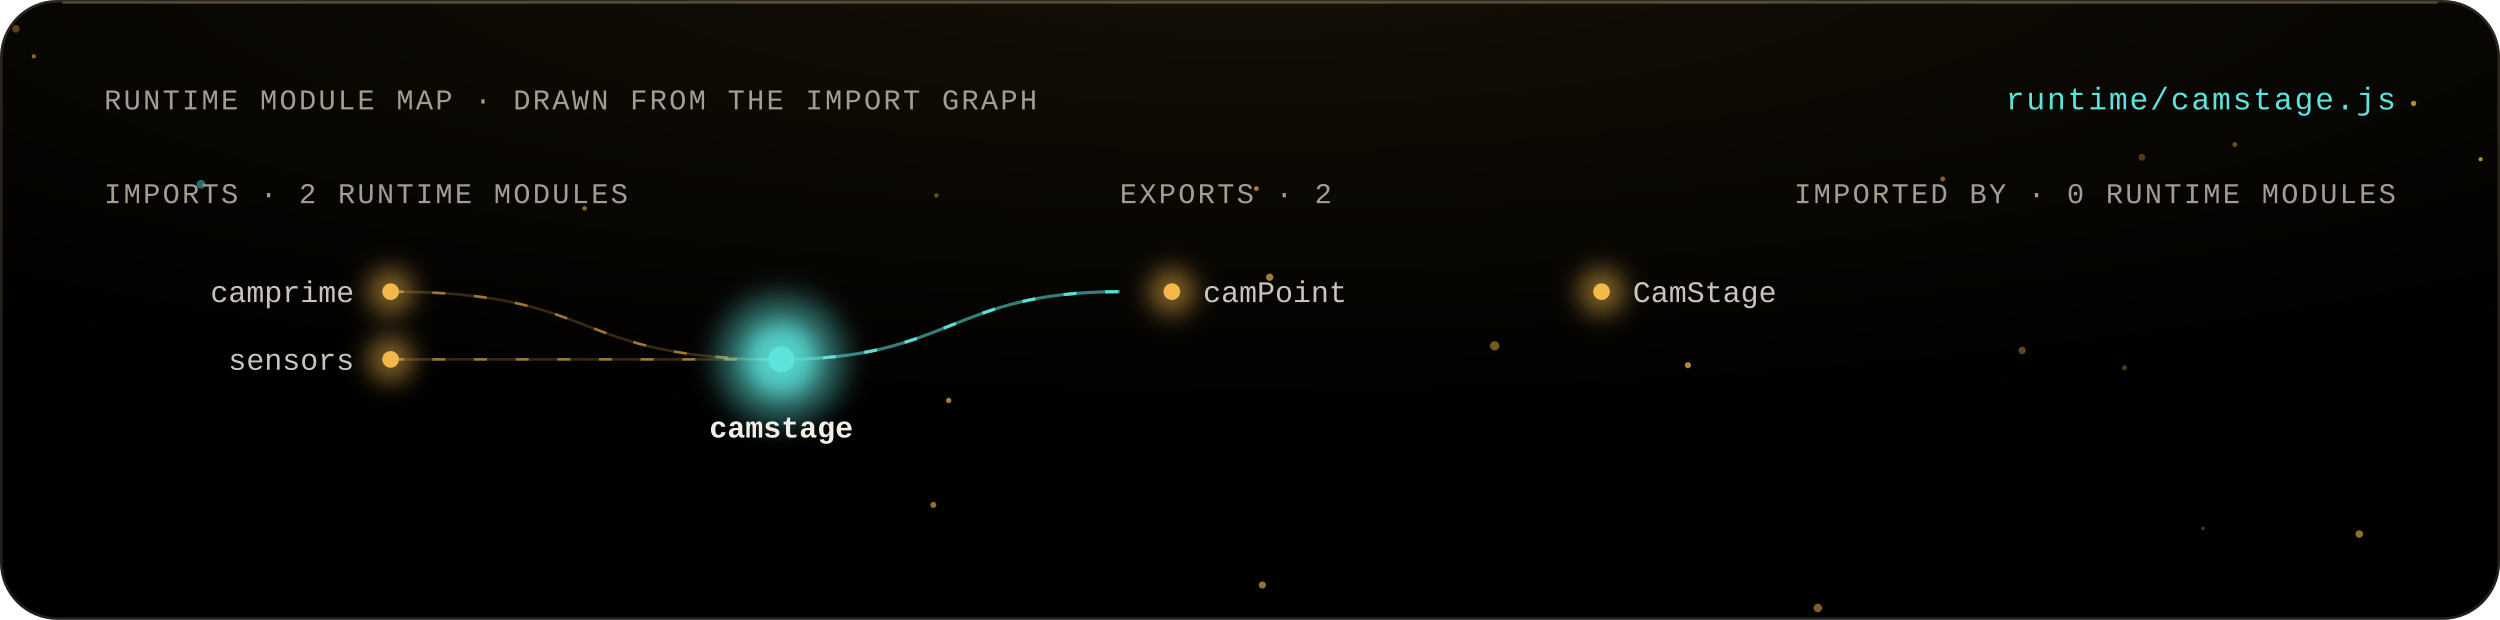
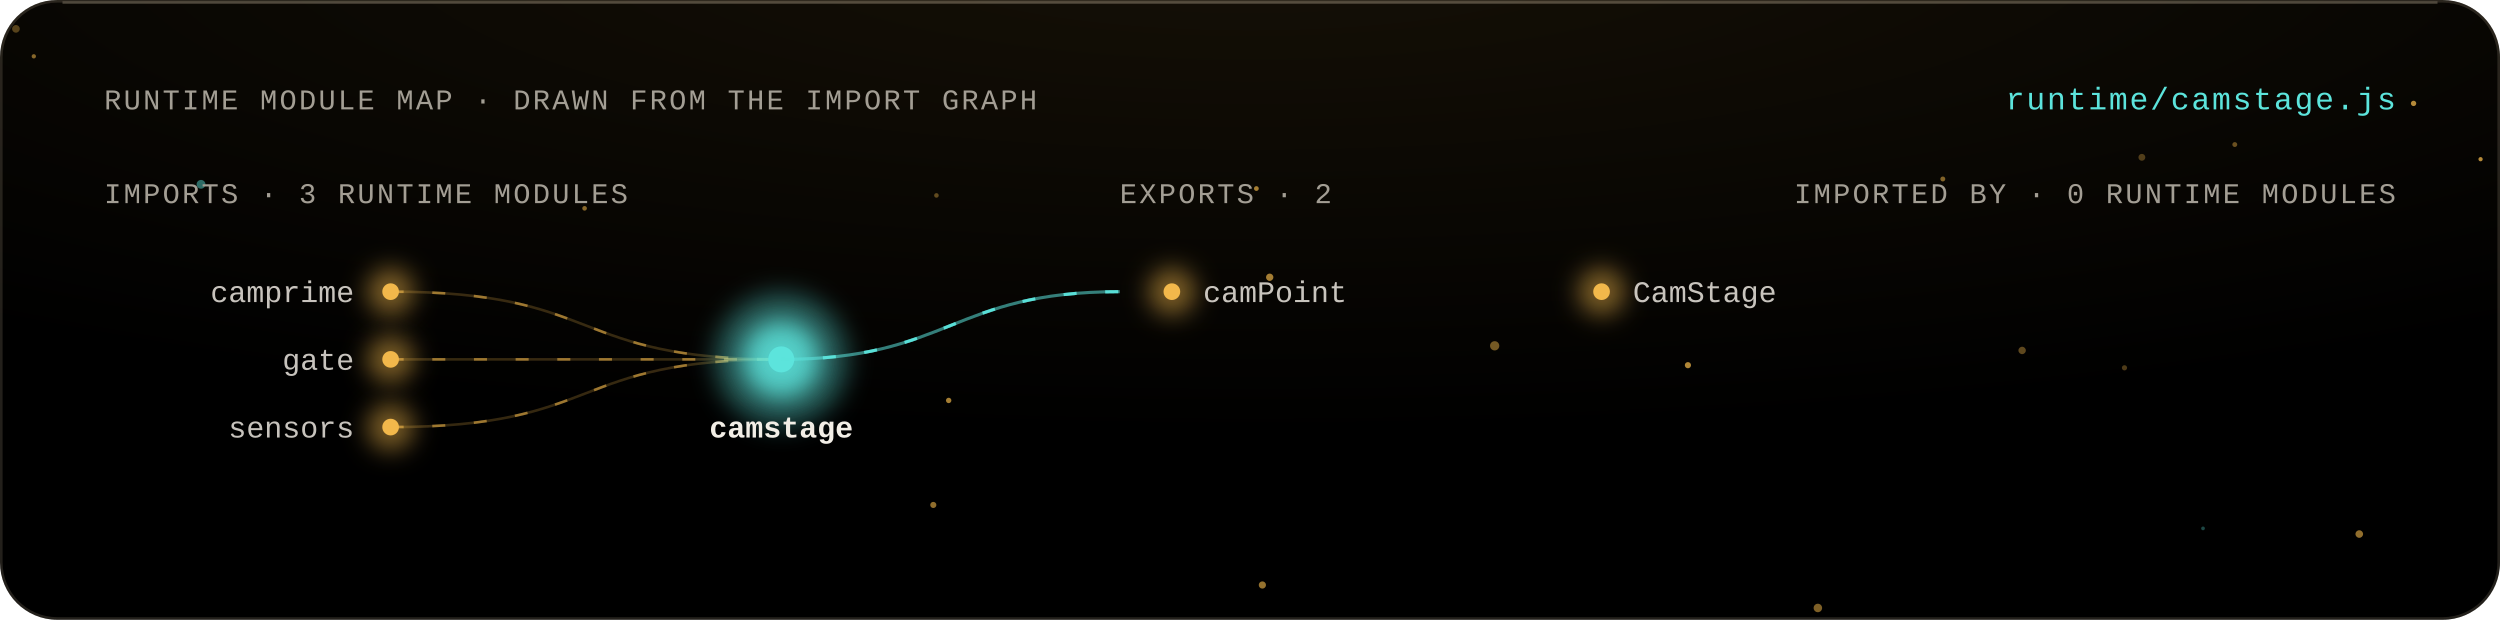
<svg xmlns="http://www.w3.org/2000/svg" viewBox="0 0 960 238" width="960" height="238" role="img" aria-labelledby="t">
  <style>
  text { font-family: 'Geist Mono', ui-monospace, 'Liberation Mono', Menlo, monospace; fill: #F2EEE6; }
  .m { fill: #A39E94; font-size: 11px; letter-spacing: .08em; }
  .l { font-size: 11.5px; }
  .h { font-size: 12px; fill: #5CE4DC; letter-spacing: .06em; }
  .flow { stroke-dasharray: 5 11; animation: flow 3s linear infinite; }
  @keyframes flow { to { stroke-dashoffset: -32; } }
  .breathe { animation: breathe 4.2s ease-in-out infinite; }
  @keyframes breathe { 50% { opacity: .38; } }
  .beat { animation: beat 2.6s ease-in-out infinite; transform-box: fill-box; transform-origin: center; }
  @keyframes beat { 50% { opacity: .55; transform: scale(1.35); } }
  .spin { transform-box: fill-box; transform-origin: center; animation: spin 48s linear infinite; }
  .spin-r { transform-box: fill-box; transform-origin: center; animation: spin 64s linear infinite reverse; }
  @keyframes spin { to { transform: rotate(360deg); } }
  @media (prefers-reduced-motion: reduce) { * { animation: none !important; } }
</style>
  <defs>
    <filter id="bloom" x="-80%" y="-80%" width="260%" height="260%">
      <feGaussianBlur stdDeviation="4.5" />
    </filter>
    <filter id="soft" x="-30%" y="-30%" width="160%" height="160%">
      <feGaussianBlur stdDeviation="1.4" />
    </filter>
    <radialGradient id="key" cx="50%" cy="-10%" r="80%">
      <stop offset="0" stop-color="#F2B84B" stop-opacity=".09" />
      <stop offset="1" stop-color="#F2B84B" stop-opacity="0" />
    </radialGradient>
    <linearGradient id="pair" x1="0" x2="1">
      <stop offset="0" stop-color="#F2B84B" />
      <stop offset="1" stop-color="#5CE4DC" />
    </linearGradient>
  </defs>
  <rect width="960" height="238" rx="22" fill="#000" />
  <rect width="960" height="238" rx="22" fill="url(#key)" />
  <rect x=".5" y=".5" width="959" height="237" rx="21.5" fill="none" stroke="rgba(255,232,196,.14)" />
  <path d="M 24 1 H 936" stroke="rgba(255,238,208,.22)" stroke-width="1" />
  <g>
    <circle cx="952.54" cy="61.13" r="0.82" fill="#F2B84B" opacity="0.75" class="breathe" style="animation-delay:-2.5s" />
    <circle cx="482.45" cy="72.4" r="0.92" fill="#F2B84B" opacity="0.67" class="breathe" style="animation-delay:-3.28s" />
    <circle cx="776.5" cy="134.57" r="1.42" fill="#F2B84B" opacity="0.39" class="breathe" style="animation-delay:-1.21s" />
    <circle cx="12.98" cy="21.63" r="0.83" fill="#F2B84B" opacity="0.54" class="breathe" style="animation-delay:-3.9s" />
    <circle cx="815.8" cy="141.24" r="1" fill="#F2B84B" opacity="0.32" class="breathe" style="animation-delay:-2.61s" />
    <circle cx="845.96" cy="202.9" r="0.72" fill="#5CE4DC" opacity="0.31" class="breathe" style="animation-delay:-2.23s" />
    <circle cx="224.48" cy="80" r="0.89" fill="#F2B84B" opacity="0.55" class="breathe" style="animation-delay:-0.94s" />
    <circle cx="77.19" cy="70.78" r="1.69" fill="#5CE4DC" opacity="0.46" class="breathe" style="animation-delay:-3.04s" />
    <circle cx="648.16" cy="140.23" r="1.19" fill="#F2B84B" opacity="0.72" class="breathe" style="animation-delay:-1.63s" />
    <circle cx="487.56" cy="106.46" r="1.41" fill="#F2B84B" opacity="0.67" class="breathe" style="animation-delay:-3.35s" />
    <circle cx="822.48" cy="60.41" r="1.32" fill="#F2B84B" opacity="0.32" class="breathe" style="animation-delay:-3.47s" />
    <circle cx="364.29" cy="153.77" r="1.04" fill="#F2B84B" opacity="0.68" class="breathe" style="animation-delay:-2.35s" />
    <circle cx="905.96" cy="205.07" r="1.46" fill="#F2B84B" opacity="0.6" class="breathe" style="animation-delay:-0.27s" />
    <circle cx="358.39" cy="193.9" r="1.18" fill="#F2B84B" opacity="0.59" class="breathe" style="animation-delay:-3.86s" />
    <circle cx="746.04" cy="68.73" r="0.95" fill="#F2B84B" opacity="0.52" class="breathe" style="animation-delay:-1.96s" />
    <circle cx="359.59" cy="75.04" r="0.88" fill="#F2B84B" opacity="0.38" class="breathe" style="animation-delay:-0.17s" />
    <circle cx="698.06" cy="233.46" r="1.63" fill="#F2B84B" opacity="0.52" class="breathe" style="animation-delay:-0.81s" />
    <circle cx="858.16" cy="55.51" r="0.94" fill="#F2B84B" opacity="0.42" class="breathe" style="animation-delay:-2.83s" />
    <circle cx="926.81" cy="39.71" r="1.03" fill="#F2B84B" opacity="0.74" class="breathe" style="animation-delay:-1.37s" />
    <circle cx="573.95" cy="132.79" r="1.78" fill="#F2B84B" opacity="0.47" class="breathe" style="animation-delay:-2.45s" />
    <circle cx="484.75" cy="224.64" r="1.39" fill="#F2B84B" opacity="0.61" class="breathe" style="animation-delay:-0.11s" />
    <circle cx="6.12" cy="11.08" r="1.47" fill="#F2B84B" opacity="0.34" class="breathe" style="animation-delay:-0.02s" />
  </g>
  <text x="40" y="42" class="m" text-anchor="start">RUNTIME MODULE MAP · DRAWN FROM THE IMPORT GRAPH</text>
  <text x="920" y="42" class="h" text-anchor="end">runtime/camstage.js</text>
-   <text x="40" y="78" class="m" text-anchor="start">IMPORTS · 2 RUNTIME MODULES</text>
+   <text x="40" y="78" class="m" text-anchor="start">IMPORTS · 3 RUNTIME MODULES</text>
  <text x="430" y="78" class="m" text-anchor="start">EXPORTS · 2</text>
  <text x="920" y="78" class="m" text-anchor="end">IMPORTED BY · 0 RUNTIME MODULES</text>
  <path d="M 150 112 C 232.5 112, 217.5 138, 300 138" fill="none" stroke="#F2B84B" stroke-opacity="0.22" stroke-width="1" />
  <path d="M 150 112 C 232.5 112, 217.5 138, 300 138" fill="none" stroke="#F2B84B" stroke-opacity="0.55" stroke-width="1" class="flow" />
  <g>
    <circle cx="150" cy="112" r="9" fill="#F2B84B" opacity="0.5" filter="url(#bloom)" class="breathe" style="animation-delay:-2.55s" />
    <circle cx="150" cy="112" r="3.2" fill="#F2B84B" />
  </g>
  <text x="136" y="116" class="l" text-anchor="end" fill="#F2EEE6" fill-opacity=".82">camprime</text>
  <path d="M 150 138 C 232.5 138, 217.5 138, 300 138" fill="none" stroke="#F2B84B" stroke-opacity="0.22" stroke-width="1" />
  <path d="M 150 138 C 232.5 138, 217.5 138, 300 138" fill="none" stroke="#F2B84B" stroke-opacity="0.55" stroke-width="1" class="flow" />
  <g>
    <circle cx="150" cy="138" r="9" fill="#F2B84B" opacity="0.5" filter="url(#bloom)" class="breathe" style="animation-delay:-0.44s" />
    <circle cx="150" cy="138" r="3.2" fill="#F2B84B" />
  </g>
-   <text x="136" y="142" class="l" text-anchor="end" fill="#F2EEE6" fill-opacity=".82">sensors</text>
+   <text x="136" y="142" class="l" text-anchor="end" fill="#F2EEE6" fill-opacity=".82">gate</text>
+   <path d="M 150 164 C 232.5 164, 217.5 138, 300 138" fill="none" stroke="#F2B84B" stroke-opacity="0.22" stroke-width="1" />
+   <path d="M 150 164 C 232.5 164, 217.5 138, 300 138" fill="none" stroke="#F2B84B" stroke-opacity="0.55" stroke-width="1" class="flow" />
+   <g>
+     <circle cx="150" cy="164" r="9" fill="#F2B84B" opacity="0.5" filter="url(#bloom)" class="breathe" style="animation-delay:-3.97s" />
+     <circle cx="150" cy="164" r="3.2" fill="#F2B84B" />
+   </g>
+   <text x="136" y="168" class="l" text-anchor="end" fill="#F2EEE6" fill-opacity=".82">sensors</text>
  <circle cx="300" cy="138" r="26" fill="#5CE4DC" opacity=".35" filter="url(#bloom)" class="beat" />
  <g>
    <circle cx="300" cy="138" r="15" fill="#5CE4DC" opacity="0.85" filter="url(#bloom)" class="beat" style="animation-delay:-0s" />
    <circle cx="300" cy="138" r="5" fill="#5CE4DC" />
  </g>
  <text x="300" y="168" class="l" text-anchor="middle" fill="#5CE4DC" font-weight="700" font-size="13">camstage</text>
  <path d="M 300 138 C 365 138, 365 112, 430 112" fill="none" stroke="#5CE4DC" stroke-opacity="0.55" stroke-width="1.2" />
  <path d="M 300 138 C 365 138, 365 112, 430 112" fill="none" stroke="#5CE4DC" stroke-opacity="0.95" stroke-width="1.2" class="flow" />
  <g>
-     <circle cx="450" cy="112" r="9" fill="#F2B84B" opacity="0.5" filter="url(#bloom)" class="breathe" style="animation-delay:-3.97s" />
+     <circle cx="450" cy="112" r="9" fill="#F2B84B" opacity="0.5" filter="url(#bloom)" class="breathe" style="animation-delay:-1.03s" />
    <circle cx="450" cy="112" r="3.2" fill="#F2B84B" />
  </g>
  <text x="462" y="116" class="l" text-anchor="start" fill="#F2EEE6" fill-opacity=".82">camPoint</text>
  <g>
-     <circle cx="615" cy="112" r="9" fill="#F2B84B" opacity="0.5" filter="url(#bloom)" class="breathe" style="animation-delay:-1.03s" />
+     <circle cx="615" cy="112" r="9" fill="#F2B84B" opacity="0.5" filter="url(#bloom)" class="breathe" style="animation-delay:-3.97s" />
    <circle cx="615" cy="112" r="3.2" fill="#F2B84B" />
  </g>
  <text x="627" y="116" class="l" text-anchor="start" fill="#F2EEE6" fill-opacity=".82">CamStage</text>
</svg>
